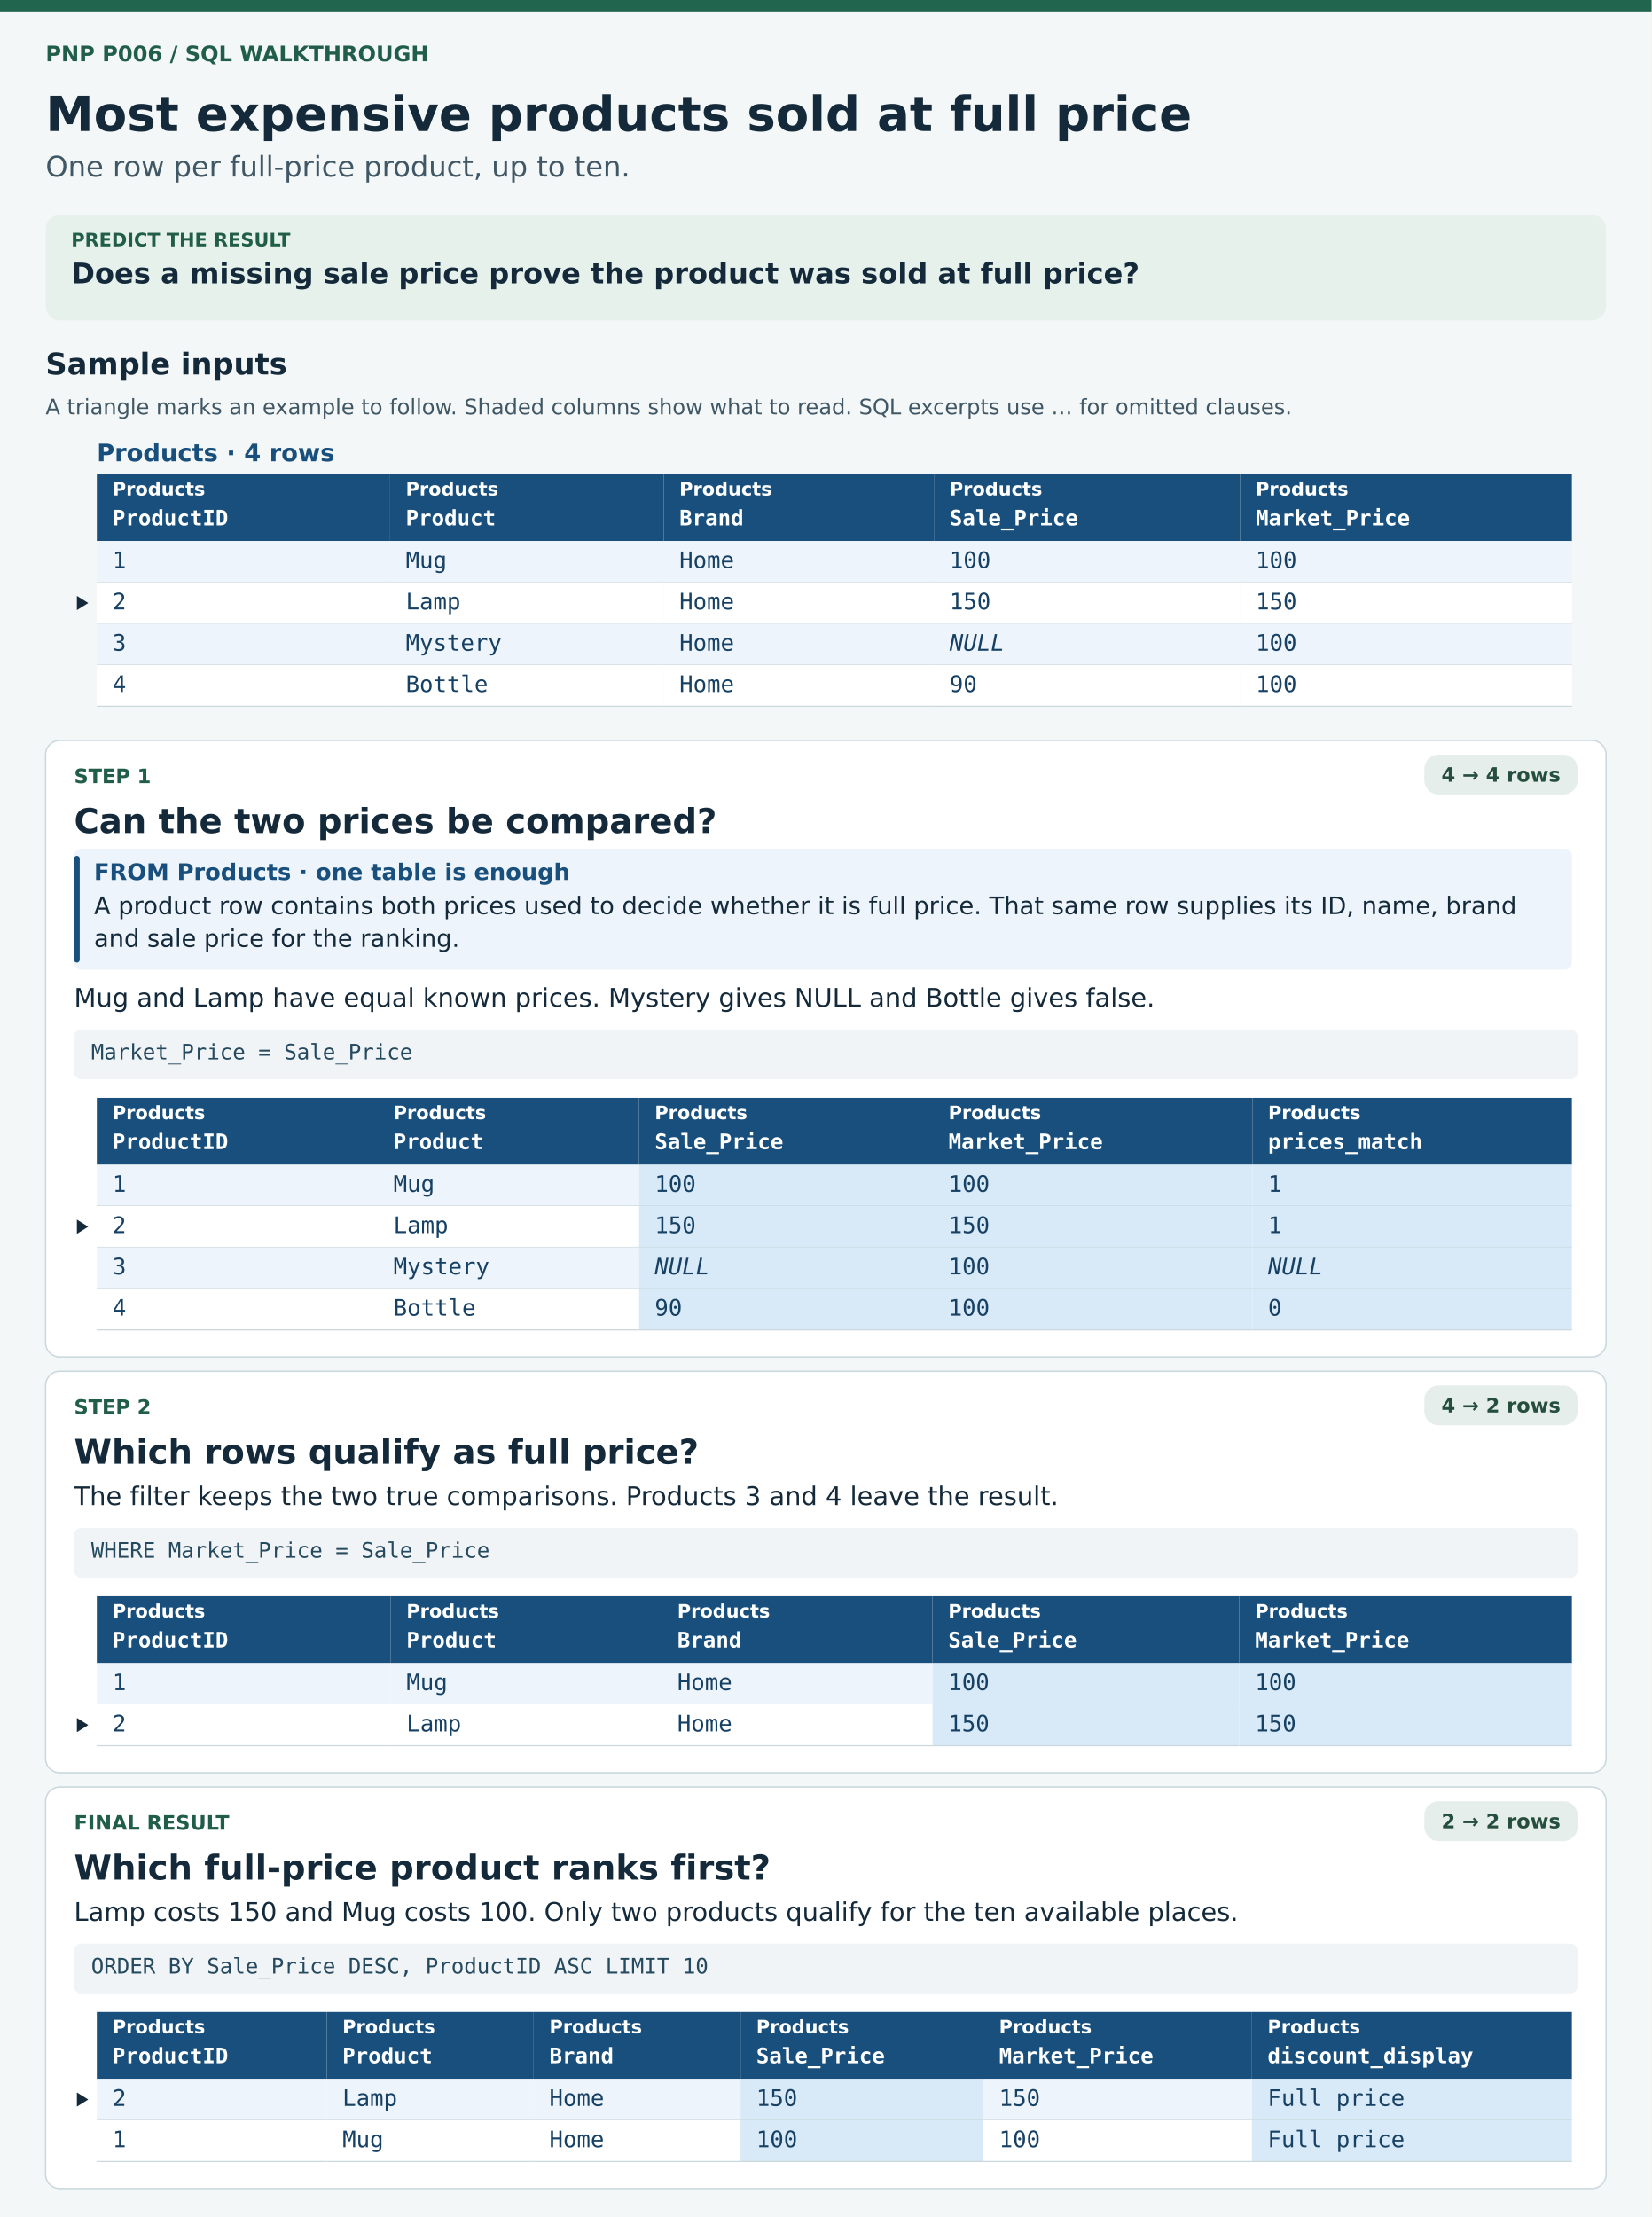
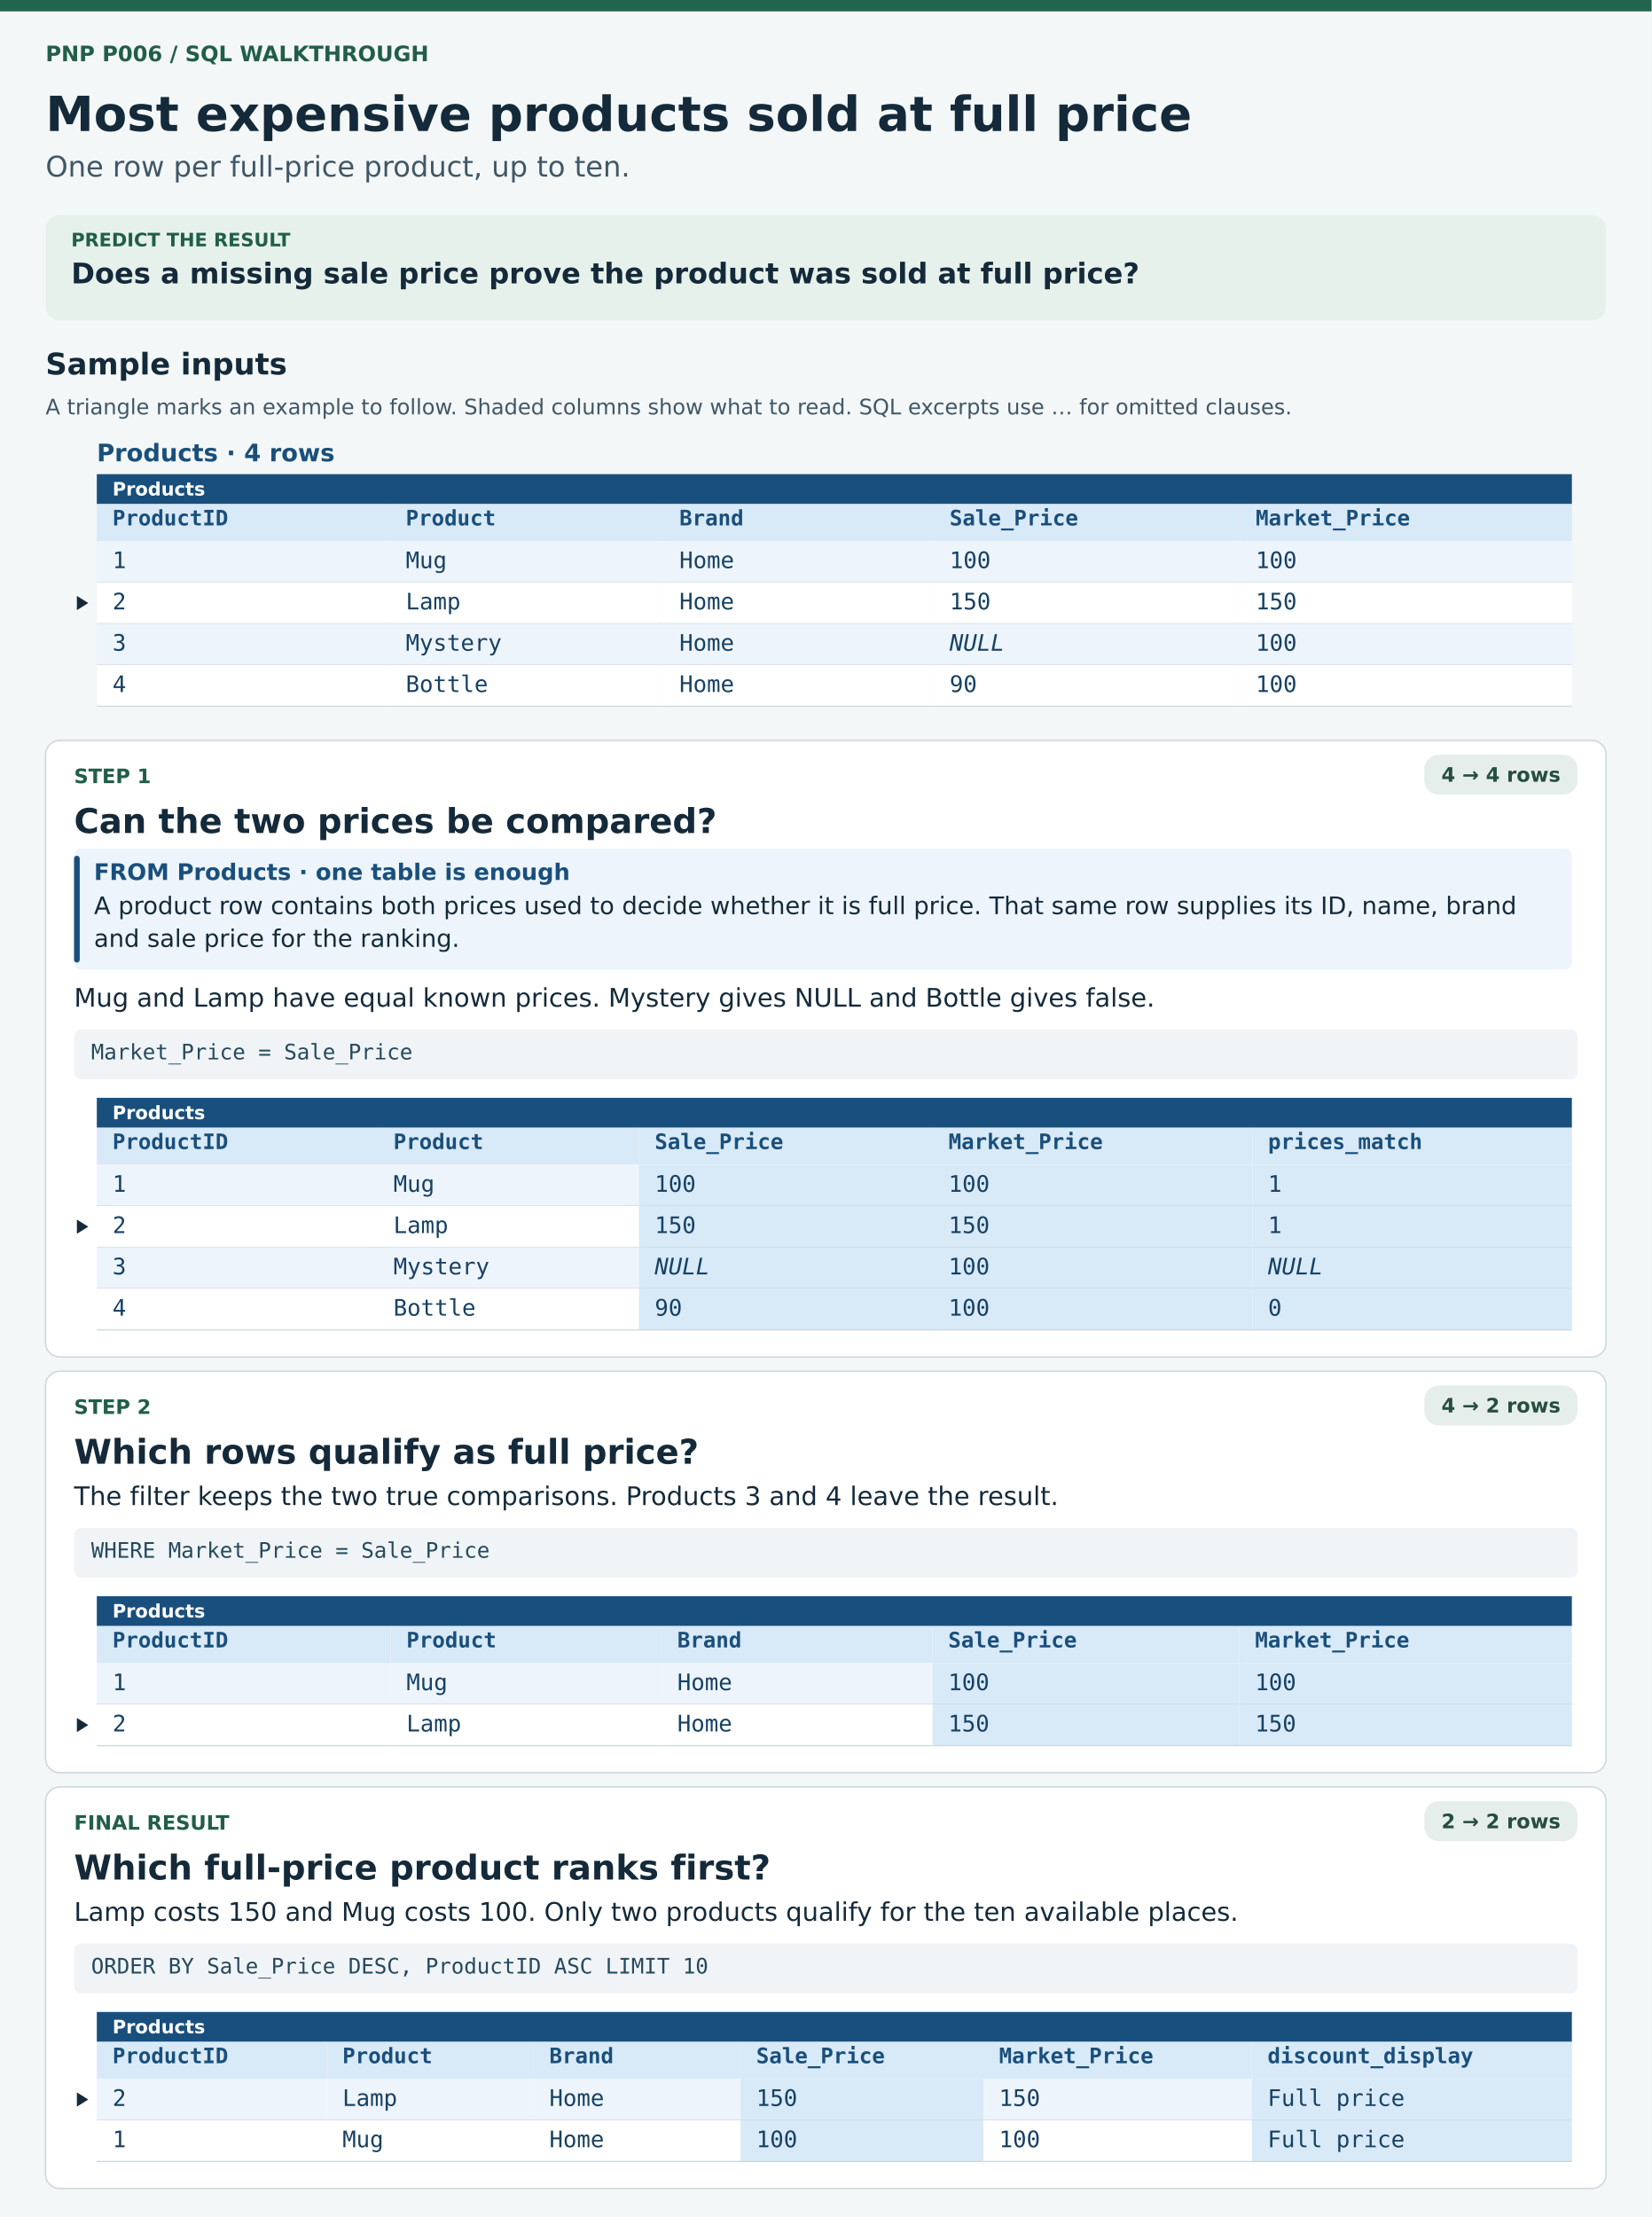
<svg xmlns="http://www.w3.org/2000/svg" width="1160" height="1557" viewBox="0 0 1160 1557" role="img" aria-labelledby="title desc">
  <rect width="1160" height="1557" fill="#f4f7f7" />
  <rect x="0" y="0" width="1160" height="8" rx="0" fill="#22654f" />
  <text x="32" y="43" font-family="DejaVu Sans, sans-serif" font-size="15" fill="#215e49" font-weight="700">PNP  P006    /    SQL WALKTHROUGH</text>
  <text x="32" y="92" font-family="DejaVu Sans, sans-serif" font-size="34" fill="#142a3a" font-weight="700">Most expensive products sold at full price</text>
  <text x="32" y="124" font-family="DejaVu Sans, sans-serif" font-size="20" fill="#405766">One row per full-price product, up to ten.</text>
  <rect x="32" y="151" width="1096" height="74" rx="10" fill="#e6f1ec" />
  <text x="50" y="173" font-family="DejaVu Sans, sans-serif" font-size="13" fill="#215e49" font-weight="700">PREDICT THE RESULT</text>
  <text x="50" y="199" font-family="DejaVu Sans, sans-serif" font-size="20" fill="#142a3a" font-weight="700">Does a missing sale price prove the product was sold at full price?</text>
  <text x="32" y="263" font-family="DejaVu Sans, sans-serif" font-size="21" fill="#142a3a" font-weight="700">Sample inputs</text>
  <text x="32" y="291" font-family="DejaVu Sans, sans-serif" font-size="15" fill="#405766">A triangle marks an example to follow. Shaded columns show what to read. SQL excerpts use … for omitted clauses.</text>
  <text x="68" y="324" font-family="DejaVu Sans, sans-serif" font-size="17" fill="#194f7c" font-weight="700">Products  ·  4 rows</text>
-   <rect x="68" y="333" width="205.972" height="47" rx="0" fill="#194f7c" />
+   <rect x="68" y="333" width="1036" height="21" rx="0" fill="#194f7c" />
  <text x="79" y="348" font-family="DejaVu Sans, sans-serif" font-size="13" fill="#ffffff" font-weight="700">Products</text>
-   <text x="79" y="369" font-family="DejaVu Sans Mono, monospace" font-size="15" fill="#ffffff" font-weight="700">ProductID</text>
-   <rect x="273.972" y="333" width="192.175" height="47" rx="0" fill="#194f7c" />
-   <text x="284.972" y="348" font-family="DejaVu Sans, sans-serif" font-size="13" fill="#ffffff" font-weight="700">Products</text>
-   <text x="284.972" y="369" font-family="DejaVu Sans Mono, monospace" font-size="15" fill="#ffffff" font-weight="700">Product</text>
-   <rect x="466.147" y="333" width="189.784" height="47" rx="0" fill="#194f7c" />
-   <text x="477.147" y="348" font-family="DejaVu Sans, sans-serif" font-size="13" fill="#ffffff" font-weight="700">Products</text>
-   <text x="477.147" y="369" font-family="DejaVu Sans Mono, monospace" font-size="15" fill="#ffffff" font-weight="700">Brand</text>
-   <rect x="655.931" y="333" width="215.003" height="47" rx="0" fill="#194f7c" />
-   <text x="666.931" y="348" font-family="DejaVu Sans, sans-serif" font-size="13" fill="#ffffff" font-weight="700">Products</text>
-   <text x="666.931" y="369" font-family="DejaVu Sans Mono, monospace" font-size="15" fill="#ffffff" font-weight="700">Sale_Price</text>
-   <rect x="870.934" y="333" width="233.066" height="47" rx="0" fill="#194f7c" />
-   <text x="881.934" y="348" font-family="DejaVu Sans, sans-serif" font-size="13" fill="#ffffff" font-weight="700">Products</text>
-   <text x="881.934" y="369" font-family="DejaVu Sans Mono, monospace" font-size="15" fill="#ffffff" font-weight="700">Market_Price</text>
+   <rect x="68" y="354" width="205.972" height="26" rx="0" fill="#d8e9f7" />
+   <text x="79" y="369" font-family="DejaVu Sans Mono, monospace" font-size="15" fill="#194f7c" font-weight="700">ProductID</text>
+   <rect x="273.972" y="354" width="192.175" height="26" rx="0" fill="#d8e9f7" />
+   <text x="284.972" y="369" font-family="DejaVu Sans Mono, monospace" font-size="15" fill="#194f7c" font-weight="700">Product</text>
+   <rect x="466.147" y="354" width="189.784" height="26" rx="0" fill="#d8e9f7" />
+   <text x="477.147" y="369" font-family="DejaVu Sans Mono, monospace" font-size="15" fill="#194f7c" font-weight="700">Brand</text>
+   <rect x="655.931" y="354" width="215.003" height="26" rx="0" fill="#d8e9f7" />
+   <text x="666.931" y="369" font-family="DejaVu Sans Mono, monospace" font-size="15" fill="#194f7c" font-weight="700">Sale_Price</text>
+   <rect x="870.934" y="354" width="233.066" height="26" rx="0" fill="#d8e9f7" />
+   <text x="881.934" y="369" font-family="DejaVu Sans Mono, monospace" font-size="15" fill="#194f7c" font-weight="700">Market_Price</text>
  <rect x="68" y="380" width="205.972" height="29" rx="0" fill="#edf4fb" />
  <text x="79" y="399" font-family="DejaVu Sans Mono, monospace" font-size="16" fill="#174164">1</text>
  <path d="M68 409L273.972 409" fill="none" stroke="#cbd8dd" stroke-width="0.8" />
  <rect x="273.972" y="380" width="192.175" height="29" rx="0" fill="#edf4fb" />
  <text x="284.972" y="399" font-family="DejaVu Sans Mono, monospace" font-size="16" fill="#174164">Mug</text>
  <path d="M273.972 409L466.147 409" fill="none" stroke="#cbd8dd" stroke-width="0.8" />
  <rect x="466.147" y="380" width="189.784" height="29" rx="0" fill="#edf4fb" />
  <text x="477.147" y="399" font-family="DejaVu Sans Mono, monospace" font-size="16" fill="#174164">Home</text>
  <path d="M466.147 409L655.931 409" fill="none" stroke="#cbd8dd" stroke-width="0.8" />
  <rect x="655.931" y="380" width="215.003" height="29" rx="0" fill="#edf4fb" />
  <text x="666.931" y="399" font-family="DejaVu Sans Mono, monospace" font-size="16" fill="#174164">100</text>
  <path d="M655.931 409L870.934 409" fill="none" stroke="#cbd8dd" stroke-width="0.8" />
  <rect x="870.934" y="380" width="233.066" height="29" rx="0" fill="#edf4fb" />
  <text x="881.934" y="399" font-family="DejaVu Sans Mono, monospace" font-size="16" fill="#174164">100</text>
  <path d="M870.934 409L1104 409" fill="none" stroke="#cbd8dd" stroke-width="0.8" />
  <path d="M54 418.5l8 5-8 5z" fill="#142a3a" />
  <rect x="68" y="409" width="205.972" height="29" rx="0" fill="#ffffff" />
  <text x="79" y="428" font-family="DejaVu Sans Mono, monospace" font-size="16" fill="#174164">2</text>
  <path d="M68 438L273.972 438" fill="none" stroke="#cbd8dd" stroke-width="0.8" />
  <rect x="273.972" y="409" width="192.175" height="29" rx="0" fill="#ffffff" />
  <text x="284.972" y="428" font-family="DejaVu Sans Mono, monospace" font-size="16" fill="#174164">Lamp</text>
  <path d="M273.972 438L466.147 438" fill="none" stroke="#cbd8dd" stroke-width="0.8" />
  <rect x="466.147" y="409" width="189.784" height="29" rx="0" fill="#ffffff" />
  <text x="477.147" y="428" font-family="DejaVu Sans Mono, monospace" font-size="16" fill="#174164">Home</text>
  <path d="M466.147 438L655.931 438" fill="none" stroke="#cbd8dd" stroke-width="0.8" />
  <rect x="655.931" y="409" width="215.003" height="29" rx="0" fill="#ffffff" />
  <text x="666.931" y="428" font-family="DejaVu Sans Mono, monospace" font-size="16" fill="#174164">150</text>
  <path d="M655.931 438L870.934 438" fill="none" stroke="#cbd8dd" stroke-width="0.8" />
  <rect x="870.934" y="409" width="233.066" height="29" rx="0" fill="#ffffff" />
  <text x="881.934" y="428" font-family="DejaVu Sans Mono, monospace" font-size="16" fill="#174164">150</text>
  <path d="M870.934 438L1104 438" fill="none" stroke="#cbd8dd" stroke-width="0.8" />
  <rect x="68" y="438" width="205.972" height="29" rx="0" fill="#edf4fb" />
  <text x="79" y="457" font-family="DejaVu Sans Mono, monospace" font-size="16" fill="#174164">3</text>
  <path d="M68 467L273.972 467" fill="none" stroke="#cbd8dd" stroke-width="0.8" />
  <rect x="273.972" y="438" width="192.175" height="29" rx="0" fill="#edf4fb" />
  <text x="284.972" y="457" font-family="DejaVu Sans Mono, monospace" font-size="16" fill="#174164">Mystery</text>
  <path d="M273.972 467L466.147 467" fill="none" stroke="#cbd8dd" stroke-width="0.8" />
  <rect x="466.147" y="438" width="189.784" height="29" rx="0" fill="#edf4fb" />
  <text x="477.147" y="457" font-family="DejaVu Sans Mono, monospace" font-size="16" fill="#174164">Home</text>
  <path d="M466.147 467L655.931 467" fill="none" stroke="#cbd8dd" stroke-width="0.8" />
  <rect x="655.931" y="438" width="215.003" height="29" rx="0" fill="#edf4fb" />
  <text x="666.931" y="457" font-family="DejaVu Sans Mono, monospace" font-size="16" fill="#174164" font-style="italic">NULL</text>
  <path d="M655.931 467L870.934 467" fill="none" stroke="#cbd8dd" stroke-width="0.8" />
  <rect x="870.934" y="438" width="233.066" height="29" rx="0" fill="#edf4fb" />
  <text x="881.934" y="457" font-family="DejaVu Sans Mono, monospace" font-size="16" fill="#174164">100</text>
  <path d="M870.934 467L1104 467" fill="none" stroke="#cbd8dd" stroke-width="0.8" />
  <rect x="68" y="467" width="205.972" height="29" rx="0" fill="#ffffff" />
  <text x="79" y="486" font-family="DejaVu Sans Mono, monospace" font-size="16" fill="#174164">4</text>
  <path d="M68 496L273.972 496" fill="none" stroke="#cbd8dd" stroke-width="0.8" />
  <rect x="273.972" y="467" width="192.175" height="29" rx="0" fill="#ffffff" />
  <text x="284.972" y="486" font-family="DejaVu Sans Mono, monospace" font-size="16" fill="#174164">Bottle</text>
  <path d="M273.972 496L466.147 496" fill="none" stroke="#cbd8dd" stroke-width="0.8" />
  <rect x="466.147" y="467" width="189.784" height="29" rx="0" fill="#ffffff" />
  <text x="477.147" y="486" font-family="DejaVu Sans Mono, monospace" font-size="16" fill="#174164">Home</text>
  <path d="M466.147 496L655.931 496" fill="none" stroke="#cbd8dd" stroke-width="0.8" />
  <rect x="655.931" y="467" width="215.003" height="29" rx="0" fill="#ffffff" />
  <text x="666.931" y="486" font-family="DejaVu Sans Mono, monospace" font-size="16" fill="#174164">90</text>
  <path d="M655.931 496L870.934 496" fill="none" stroke="#cbd8dd" stroke-width="0.8" />
  <rect x="870.934" y="467" width="233.066" height="29" rx="0" fill="#ffffff" />
  <text x="881.934" y="486" font-family="DejaVu Sans Mono, monospace" font-size="16" fill="#174164">100</text>
  <path d="M870.934 496L1104 496" fill="none" stroke="#cbd8dd" stroke-width="0.8" />
  <rect x="32" y="520" width="1096" height="433" rx="10" fill="white" stroke="#cbd8dd" />
  <text x="52" y="550" font-family="DejaVu Sans, sans-serif" font-size="14" fill="#215e49" font-weight="700">STEP 1</text>
  <rect x="1000.38" y="530" width="107.625" height="28" rx="10" fill="#e6eeeb" />
  <text x="1012.38" y="549" font-family="DejaVu Sans, sans-serif" font-size="14" fill="#254e3e" font-weight="700">4 → 4 rows</text>
  <text x="52" y="585" font-family="DejaVu Sans, sans-serif" font-size="24" fill="#142a3a" font-weight="700">Can the two prices be compared?</text>
  <g role="group" aria-label="FROM Products · one table is enough" data-decision="1">
    <rect x="52" y="596" width="1052" height="85" rx="5" fill="#edf4fb" />
    <rect x="52" y="601" width="4" height="75" rx="2" fill="#194f7c" />
    <text x="66" y="618" font-family="DejaVu Sans, sans-serif" font-size="16" fill="#194f7c" font-weight="700">FROM Products · one table is enough</text>
    <text x="66" y="642" font-family="DejaVu Sans, sans-serif" font-size="17" fill="#142a3a">A product row contains both prices used to decide whether it is full price. That same row supplies its ID, name, brand</text>
    <text x="66" y="665" font-family="DejaVu Sans, sans-serif" font-size="17" fill="#142a3a">and sale price for the ranking.</text>
  </g>
  <text x="52" y="707" font-family="DejaVu Sans, sans-serif" font-size="18" fill="#142a3a">Mug and Lamp have equal known prices. Mystery gives NULL and Bottle gives false.</text>
  <rect x="52" y="723" width="1056" height="35" rx="5" fill="#f0f4f6" />
  <text x="64" y="744" font-family="DejaVu Sans Mono, monospace" font-size="15" fill="#25495e">Market_Price = Sale_Price</text>
-   <rect x="68" y="771" width="197.316" height="47" rx="0" fill="#194f7c" />
+   <rect x="68" y="771" width="1036" height="21" rx="0" fill="#194f7c" />
  <text x="79" y="786" font-family="DejaVu Sans, sans-serif" font-size="13" fill="#ffffff" font-weight="700">Products</text>
-   <text x="79" y="807" font-family="DejaVu Sans Mono, monospace" font-size="15" fill="#ffffff" font-weight="700">ProductID</text>
-   <rect x="265.316" y="771" width="183.519" height="47" rx="0" fill="#194f7c" />
-   <text x="276.316" y="786" font-family="DejaVu Sans, sans-serif" font-size="13" fill="#ffffff" font-weight="700">Products</text>
-   <text x="276.316" y="807" font-family="DejaVu Sans Mono, monospace" font-size="15" fill="#ffffff" font-weight="700">Product</text>
-   <rect x="448.834" y="771" width="206.347" height="47" rx="0" fill="#194f7c" />
-   <text x="459.834" y="786" font-family="DejaVu Sans, sans-serif" font-size="13" fill="#ffffff" font-weight="700">Products</text>
-   <text x="459.834" y="807" font-family="DejaVu Sans Mono, monospace" font-size="15" fill="#ffffff" font-weight="700">Sale_Price</text>
-   <rect x="655.181" y="771" width="224.409" height="47" rx="0" fill="#194f7c" />
-   <text x="666.181" y="786" font-family="DejaVu Sans, sans-serif" font-size="13" fill="#ffffff" font-weight="700">Products</text>
-   <text x="666.181" y="807" font-family="DejaVu Sans Mono, monospace" font-size="15" fill="#ffffff" font-weight="700">Market_Price</text>
-   <rect x="879.591" y="771" width="224.409" height="47" rx="0" fill="#194f7c" />
-   <text x="890.591" y="786" font-family="DejaVu Sans, sans-serif" font-size="13" fill="#ffffff" font-weight="700">Products</text>
-   <text x="890.591" y="807" font-family="DejaVu Sans Mono, monospace" font-size="15" fill="#ffffff" font-weight="700">prices_match</text>
+   <rect x="68" y="792" width="197.316" height="26" rx="0" fill="#d8e9f7" />
+   <text x="79" y="807" font-family="DejaVu Sans Mono, monospace" font-size="15" fill="#194f7c" font-weight="700">ProductID</text>
+   <rect x="265.316" y="792" width="183.519" height="26" rx="0" fill="#d8e9f7" />
+   <text x="276.316" y="807" font-family="DejaVu Sans Mono, monospace" font-size="15" fill="#194f7c" font-weight="700">Product</text>
+   <rect x="448.834" y="792" width="206.347" height="26" rx="0" fill="#d8e9f7" />
+   <text x="459.834" y="807" font-family="DejaVu Sans Mono, monospace" font-size="15" fill="#194f7c" font-weight="700">Sale_Price</text>
+   <rect x="655.181" y="792" width="224.409" height="26" rx="0" fill="#d8e9f7" />
+   <text x="666.181" y="807" font-family="DejaVu Sans Mono, monospace" font-size="15" fill="#194f7c" font-weight="700">Market_Price</text>
+   <rect x="879.591" y="792" width="224.409" height="26" rx="0" fill="#d8e9f7" />
+   <text x="890.591" y="807" font-family="DejaVu Sans Mono, monospace" font-size="15" fill="#194f7c" font-weight="700">prices_match</text>
  <rect x="68" y="818" width="197.316" height="29" rx="0" fill="#edf4fb" />
  <text x="79" y="837" font-family="DejaVu Sans Mono, monospace" font-size="16" fill="#174164">1</text>
  <path d="M68 847L265.316 847" fill="none" stroke="#cbd8dd" stroke-width="0.8" />
  <rect x="265.316" y="818" width="183.519" height="29" rx="0" fill="#edf4fb" />
  <text x="276.316" y="837" font-family="DejaVu Sans Mono, monospace" font-size="16" fill="#174164">Mug</text>
  <path d="M265.316 847L448.834 847" fill="none" stroke="#cbd8dd" stroke-width="0.8" />
  <rect x="448.834" y="818" width="206.347" height="29" rx="0" fill="#d8e9f7" />
  <text x="459.834" y="837" font-family="DejaVu Sans Mono, monospace" font-size="16" fill="#174164">100</text>
  <path d="M448.834 847L655.181 847" fill="none" stroke="#cbd8dd" stroke-width="0.8" />
  <rect x="655.181" y="818" width="224.409" height="29" rx="0" fill="#d8e9f7" />
  <text x="666.181" y="837" font-family="DejaVu Sans Mono, monospace" font-size="16" fill="#174164">100</text>
  <path d="M655.181 847L879.591 847" fill="none" stroke="#cbd8dd" stroke-width="0.8" />
  <rect x="879.591" y="818" width="224.409" height="29" rx="0" fill="#d8e9f7" />
  <text x="890.591" y="837" font-family="DejaVu Sans Mono, monospace" font-size="16" fill="#174164">1</text>
  <path d="M879.591 847L1104 847" fill="none" stroke="#cbd8dd" stroke-width="0.8" />
  <path d="M54 856.5l8 5-8 5z" fill="#142a3a" />
  <rect x="68" y="847" width="197.316" height="29" rx="0" fill="#ffffff" />
  <text x="79" y="866" font-family="DejaVu Sans Mono, monospace" font-size="16" fill="#174164">2</text>
  <path d="M68 876L265.316 876" fill="none" stroke="#cbd8dd" stroke-width="0.8" />
  <rect x="265.316" y="847" width="183.519" height="29" rx="0" fill="#ffffff" />
  <text x="276.316" y="866" font-family="DejaVu Sans Mono, monospace" font-size="16" fill="#174164">Lamp</text>
  <path d="M265.316 876L448.834 876" fill="none" stroke="#cbd8dd" stroke-width="0.8" />
  <rect x="448.834" y="847" width="206.347" height="29" rx="0" fill="#d8e9f7" />
  <text x="459.834" y="866" font-family="DejaVu Sans Mono, monospace" font-size="16" fill="#174164">150</text>
  <path d="M448.834 876L655.181 876" fill="none" stroke="#cbd8dd" stroke-width="0.8" />
  <rect x="655.181" y="847" width="224.409" height="29" rx="0" fill="#d8e9f7" />
  <text x="666.181" y="866" font-family="DejaVu Sans Mono, monospace" font-size="16" fill="#174164">150</text>
  <path d="M655.181 876L879.591 876" fill="none" stroke="#cbd8dd" stroke-width="0.8" />
  <rect x="879.591" y="847" width="224.409" height="29" rx="0" fill="#d8e9f7" />
  <text x="890.591" y="866" font-family="DejaVu Sans Mono, monospace" font-size="16" fill="#174164">1</text>
  <path d="M879.591 876L1104 876" fill="none" stroke="#cbd8dd" stroke-width="0.8" />
  <rect x="68" y="876" width="197.316" height="29" rx="0" fill="#edf4fb" />
  <text x="79" y="895" font-family="DejaVu Sans Mono, monospace" font-size="16" fill="#174164">3</text>
  <path d="M68 905L265.316 905" fill="none" stroke="#cbd8dd" stroke-width="0.8" />
  <rect x="265.316" y="876" width="183.519" height="29" rx="0" fill="#edf4fb" />
  <text x="276.316" y="895" font-family="DejaVu Sans Mono, monospace" font-size="16" fill="#174164">Mystery</text>
  <path d="M265.316 905L448.834 905" fill="none" stroke="#cbd8dd" stroke-width="0.8" />
  <rect x="448.834" y="876" width="206.347" height="29" rx="0" fill="#d8e9f7" />
  <text x="459.834" y="895" font-family="DejaVu Sans Mono, monospace" font-size="16" fill="#174164" font-style="italic">NULL</text>
  <path d="M448.834 905L655.181 905" fill="none" stroke="#cbd8dd" stroke-width="0.8" />
  <rect x="655.181" y="876" width="224.409" height="29" rx="0" fill="#d8e9f7" />
  <text x="666.181" y="895" font-family="DejaVu Sans Mono, monospace" font-size="16" fill="#174164">100</text>
  <path d="M655.181 905L879.591 905" fill="none" stroke="#cbd8dd" stroke-width="0.8" />
  <rect x="879.591" y="876" width="224.409" height="29" rx="0" fill="#d8e9f7" />
  <text x="890.591" y="895" font-family="DejaVu Sans Mono, monospace" font-size="16" fill="#174164" font-style="italic">NULL</text>
  <path d="M879.591 905L1104 905" fill="none" stroke="#cbd8dd" stroke-width="0.8" />
  <rect x="68" y="905" width="197.316" height="29" rx="0" fill="#ffffff" />
  <text x="79" y="924" font-family="DejaVu Sans Mono, monospace" font-size="16" fill="#174164">4</text>
  <path d="M68 934L265.316 934" fill="none" stroke="#cbd8dd" stroke-width="0.8" />
  <rect x="265.316" y="905" width="183.519" height="29" rx="0" fill="#ffffff" />
  <text x="276.316" y="924" font-family="DejaVu Sans Mono, monospace" font-size="16" fill="#174164">Bottle</text>
  <path d="M265.316 934L448.834 934" fill="none" stroke="#cbd8dd" stroke-width="0.8" />
  <rect x="448.834" y="905" width="206.347" height="29" rx="0" fill="#d8e9f7" />
  <text x="459.834" y="924" font-family="DejaVu Sans Mono, monospace" font-size="16" fill="#174164">90</text>
  <path d="M448.834 934L655.181 934" fill="none" stroke="#cbd8dd" stroke-width="0.8" />
  <rect x="655.181" y="905" width="224.409" height="29" rx="0" fill="#d8e9f7" />
  <text x="666.181" y="924" font-family="DejaVu Sans Mono, monospace" font-size="16" fill="#174164">100</text>
  <path d="M655.181 934L879.591 934" fill="none" stroke="#cbd8dd" stroke-width="0.8" />
  <rect x="879.591" y="905" width="224.409" height="29" rx="0" fill="#d8e9f7" />
  <text x="890.591" y="924" font-family="DejaVu Sans Mono, monospace" font-size="16" fill="#174164">0</text>
  <path d="M879.591 934L1104 934" fill="none" stroke="#cbd8dd" stroke-width="0.8" />
  <rect x="32" y="963" width="1096" height="282" rx="10" fill="white" stroke="#cbd8dd" />
  <text x="52" y="993" font-family="DejaVu Sans, sans-serif" font-size="14" fill="#215e49" font-weight="700">STEP 2</text>
  <rect x="1000.38" y="973" width="107.625" height="28" rx="10" fill="#e6eeeb" />
  <text x="1012.38" y="992" font-family="DejaVu Sans, sans-serif" font-size="14" fill="#254e3e" font-weight="700">4 → 2 rows</text>
  <text x="52" y="1028" font-family="DejaVu Sans, sans-serif" font-size="24" fill="#142a3a" font-weight="700">Which rows qualify as full price?</text>
  <text x="52" y="1057" font-family="DejaVu Sans, sans-serif" font-size="18" fill="#142a3a">The filter keeps the two true comparisons. Products 3 and 4 leave the result.</text>
  <rect x="52" y="1073" width="1056" height="35" rx="5" fill="#f0f4f6" />
  <text x="64" y="1094" font-family="DejaVu Sans Mono, monospace" font-size="15" fill="#25495e">WHERE Market_Price = Sale_Price</text>
-   <rect x="68" y="1121" width="206.45" height="47" rx="0" fill="#194f7c" />
+   <rect x="68" y="1121" width="1036" height="21" rx="0" fill="#194f7c" />
  <text x="79" y="1136" font-family="DejaVu Sans, sans-serif" font-size="13" fill="#ffffff" font-weight="700">Products</text>
-   <text x="79" y="1157" font-family="DejaVu Sans Mono, monospace" font-size="15" fill="#ffffff" font-weight="700">ProductID</text>
-   <rect x="274.45" y="1121" width="190.262" height="47" rx="0" fill="#194f7c" />
-   <text x="285.45" y="1136" font-family="DejaVu Sans, sans-serif" font-size="13" fill="#ffffff" font-weight="700">Products</text>
-   <text x="285.45" y="1157" font-family="DejaVu Sans Mono, monospace" font-size="15" fill="#ffffff" font-weight="700">Product</text>
-   <rect x="464.712" y="1121" width="190.262" height="47" rx="0" fill="#194f7c" />
-   <text x="475.712" y="1136" font-family="DejaVu Sans, sans-serif" font-size="13" fill="#ffffff" font-weight="700">Products</text>
-   <text x="475.712" y="1157" font-family="DejaVu Sans Mono, monospace" font-size="15" fill="#ffffff" font-weight="700">Brand</text>
-   <rect x="654.975" y="1121" width="215.481" height="47" rx="0" fill="#194f7c" />
-   <text x="665.975" y="1136" font-family="DejaVu Sans, sans-serif" font-size="13" fill="#ffffff" font-weight="700">Products</text>
-   <text x="665.975" y="1157" font-family="DejaVu Sans Mono, monospace" font-size="15" fill="#ffffff" font-weight="700">Sale_Price</text>
-   <rect x="870.456" y="1121" width="233.544" height="47" rx="0" fill="#194f7c" />
-   <text x="881.456" y="1136" font-family="DejaVu Sans, sans-serif" font-size="13" fill="#ffffff" font-weight="700">Products</text>
-   <text x="881.456" y="1157" font-family="DejaVu Sans Mono, monospace" font-size="15" fill="#ffffff" font-weight="700">Market_Price</text>
+   <rect x="68" y="1142" width="206.45" height="26" rx="0" fill="#d8e9f7" />
+   <text x="79" y="1157" font-family="DejaVu Sans Mono, monospace" font-size="15" fill="#194f7c" font-weight="700">ProductID</text>
+   <rect x="274.45" y="1142" width="190.262" height="26" rx="0" fill="#d8e9f7" />
+   <text x="285.45" y="1157" font-family="DejaVu Sans Mono, monospace" font-size="15" fill="#194f7c" font-weight="700">Product</text>
+   <rect x="464.712" y="1142" width="190.262" height="26" rx="0" fill="#d8e9f7" />
+   <text x="475.712" y="1157" font-family="DejaVu Sans Mono, monospace" font-size="15" fill="#194f7c" font-weight="700">Brand</text>
+   <rect x="654.975" y="1142" width="215.481" height="26" rx="0" fill="#d8e9f7" />
+   <text x="665.975" y="1157" font-family="DejaVu Sans Mono, monospace" font-size="15" fill="#194f7c" font-weight="700">Sale_Price</text>
+   <rect x="870.456" y="1142" width="233.544" height="26" rx="0" fill="#d8e9f7" />
+   <text x="881.456" y="1157" font-family="DejaVu Sans Mono, monospace" font-size="15" fill="#194f7c" font-weight="700">Market_Price</text>
  <rect x="68" y="1168" width="206.45" height="29" rx="0" fill="#edf4fb" />
  <text x="79" y="1187" font-family="DejaVu Sans Mono, monospace" font-size="16" fill="#174164">1</text>
  <path d="M68 1197L274.45 1197" fill="none" stroke="#cbd8dd" stroke-width="0.8" />
  <rect x="274.45" y="1168" width="190.262" height="29" rx="0" fill="#edf4fb" />
  <text x="285.45" y="1187" font-family="DejaVu Sans Mono, monospace" font-size="16" fill="#174164">Mug</text>
  <path d="M274.45 1197L464.712 1197" fill="none" stroke="#cbd8dd" stroke-width="0.8" />
  <rect x="464.712" y="1168" width="190.262" height="29" rx="0" fill="#edf4fb" />
  <text x="475.712" y="1187" font-family="DejaVu Sans Mono, monospace" font-size="16" fill="#174164">Home</text>
  <path d="M464.712 1197L654.975 1197" fill="none" stroke="#cbd8dd" stroke-width="0.8" />
  <rect x="654.975" y="1168" width="215.481" height="29" rx="0" fill="#d8e9f7" />
  <text x="665.975" y="1187" font-family="DejaVu Sans Mono, monospace" font-size="16" fill="#174164">100</text>
  <path d="M654.975 1197L870.456 1197" fill="none" stroke="#cbd8dd" stroke-width="0.8" />
  <rect x="870.456" y="1168" width="233.544" height="29" rx="0" fill="#d8e9f7" />
  <text x="881.456" y="1187" font-family="DejaVu Sans Mono, monospace" font-size="16" fill="#174164">100</text>
  <path d="M870.456 1197L1104 1197" fill="none" stroke="#cbd8dd" stroke-width="0.8" />
  <path d="M54 1206.5l8 5-8 5z" fill="#142a3a" />
  <rect x="68" y="1197" width="206.45" height="29" rx="0" fill="#ffffff" />
  <text x="79" y="1216" font-family="DejaVu Sans Mono, monospace" font-size="16" fill="#174164">2</text>
  <path d="M68 1226L274.45 1226" fill="none" stroke="#cbd8dd" stroke-width="0.8" />
  <rect x="274.45" y="1197" width="190.262" height="29" rx="0" fill="#ffffff" />
  <text x="285.45" y="1216" font-family="DejaVu Sans Mono, monospace" font-size="16" fill="#174164">Lamp</text>
  <path d="M274.45 1226L464.712 1226" fill="none" stroke="#cbd8dd" stroke-width="0.8" />
  <rect x="464.712" y="1197" width="190.262" height="29" rx="0" fill="#ffffff" />
  <text x="475.712" y="1216" font-family="DejaVu Sans Mono, monospace" font-size="16" fill="#174164">Home</text>
  <path d="M464.712 1226L654.975 1226" fill="none" stroke="#cbd8dd" stroke-width="0.8" />
  <rect x="654.975" y="1197" width="215.481" height="29" rx="0" fill="#d8e9f7" />
  <text x="665.975" y="1216" font-family="DejaVu Sans Mono, monospace" font-size="16" fill="#174164">150</text>
  <path d="M654.975 1226L870.456 1226" fill="none" stroke="#cbd8dd" stroke-width="0.8" />
  <rect x="870.456" y="1197" width="233.544" height="29" rx="0" fill="#d8e9f7" />
  <text x="881.456" y="1216" font-family="DejaVu Sans Mono, monospace" font-size="16" fill="#174164">150</text>
  <path d="M870.456 1226L1104 1226" fill="none" stroke="#cbd8dd" stroke-width="0.8" />
  <rect x="32" y="1255" width="1096" height="282" rx="10" fill="white" stroke="#cbd8dd" />
  <text x="52" y="1285" font-family="DejaVu Sans, sans-serif" font-size="14" fill="#215e49" font-weight="700">FINAL RESULT</text>
  <rect x="1000.38" y="1265" width="107.625" height="28" rx="10" fill="#e6eeeb" />
  <text x="1012.38" y="1284" font-family="DejaVu Sans, sans-serif" font-size="14" fill="#254e3e" font-weight="700">2 → 2 rows</text>
  <text x="52" y="1320" font-family="DejaVu Sans, sans-serif" font-size="24" fill="#142a3a" font-weight="700">Which full-price product ranks first?</text>
  <text x="52" y="1349" font-family="DejaVu Sans, sans-serif" font-size="18" fill="#142a3a">Lamp costs 150 and Mug costs 100. Only two products qualify for the ten available places.</text>
  <rect x="52" y="1365" width="1056" height="35" rx="5" fill="#f0f4f6" />
  <text x="64" y="1386" font-family="DejaVu Sans Mono, monospace" font-size="15" fill="#25495e">ORDER BY Sale_Price DESC, ProductID ASC LIMIT 10</text>
-   <rect x="68" y="1413" width="161.505" height="47" rx="0" fill="#194f7c" />
+   <rect x="68" y="1413" width="1036" height="21" rx="0" fill="#194f7c" />
  <text x="79" y="1428" font-family="DejaVu Sans, sans-serif" font-size="13" fill="#ffffff" font-weight="700">Products</text>
-   <text x="79" y="1449" font-family="DejaVu Sans Mono, monospace" font-size="15" fill="#ffffff" font-weight="700">ProductID</text>
-   <rect x="229.505" y="1413" width="145.318" height="47" rx="0" fill="#194f7c" />
-   <text x="240.505" y="1428" font-family="DejaVu Sans, sans-serif" font-size="13" fill="#ffffff" font-weight="700">Products</text>
-   <text x="240.505" y="1449" font-family="DejaVu Sans Mono, monospace" font-size="15" fill="#ffffff" font-weight="700">Product</text>
-   <rect x="374.823" y="1413" width="145.318" height="47" rx="0" fill="#194f7c" />
-   <text x="385.823" y="1428" font-family="DejaVu Sans, sans-serif" font-size="13" fill="#ffffff" font-weight="700">Products</text>
-   <text x="385.823" y="1449" font-family="DejaVu Sans Mono, monospace" font-size="15" fill="#ffffff" font-weight="700">Brand</text>
-   <rect x="520.141" y="1413" width="170.536" height="47" rx="0" fill="#194f7c" />
-   <text x="531.141" y="1428" font-family="DejaVu Sans, sans-serif" font-size="13" fill="#ffffff" font-weight="700">Products</text>
-   <text x="531.141" y="1449" font-family="DejaVu Sans Mono, monospace" font-size="15" fill="#ffffff" font-weight="700">Sale_Price</text>
-   <rect x="690.677" y="1413" width="188.599" height="47" rx="0" fill="#194f7c" />
-   <text x="701.677" y="1428" font-family="DejaVu Sans, sans-serif" font-size="13" fill="#ffffff" font-weight="700">Products</text>
-   <text x="701.677" y="1449" font-family="DejaVu Sans Mono, monospace" font-size="15" fill="#ffffff" font-weight="700">Market_Price</text>
-   <rect x="879.276" y="1413" width="224.724" height="47" rx="0" fill="#194f7c" />
-   <text x="890.276" y="1428" font-family="DejaVu Sans, sans-serif" font-size="13" fill="#ffffff" font-weight="700">Products</text>
-   <text x="890.276" y="1449" font-family="DejaVu Sans Mono, monospace" font-size="15" fill="#ffffff" font-weight="700">discount_display</text>
+   <rect x="68" y="1434" width="161.505" height="26" rx="0" fill="#d8e9f7" />
+   <text x="79" y="1449" font-family="DejaVu Sans Mono, monospace" font-size="15" fill="#194f7c" font-weight="700">ProductID</text>
+   <rect x="229.505" y="1434" width="145.318" height="26" rx="0" fill="#d8e9f7" />
+   <text x="240.505" y="1449" font-family="DejaVu Sans Mono, monospace" font-size="15" fill="#194f7c" font-weight="700">Product</text>
+   <rect x="374.823" y="1434" width="145.318" height="26" rx="0" fill="#d8e9f7" />
+   <text x="385.823" y="1449" font-family="DejaVu Sans Mono, monospace" font-size="15" fill="#194f7c" font-weight="700">Brand</text>
+   <rect x="520.141" y="1434" width="170.536" height="26" rx="0" fill="#d8e9f7" />
+   <text x="531.141" y="1449" font-family="DejaVu Sans Mono, monospace" font-size="15" fill="#194f7c" font-weight="700">Sale_Price</text>
+   <rect x="690.677" y="1434" width="188.599" height="26" rx="0" fill="#d8e9f7" />
+   <text x="701.677" y="1449" font-family="DejaVu Sans Mono, monospace" font-size="15" fill="#194f7c" font-weight="700">Market_Price</text>
+   <rect x="879.276" y="1434" width="224.724" height="26" rx="0" fill="#d8e9f7" />
+   <text x="890.276" y="1449" font-family="DejaVu Sans Mono, monospace" font-size="15" fill="#194f7c" font-weight="700">discount_display</text>
  <path d="M54 1469.5l8 5-8 5z" fill="#142a3a" />
  <rect x="68" y="1460" width="161.505" height="29" rx="0" fill="#edf4fb" />
  <text x="79" y="1479" font-family="DejaVu Sans Mono, monospace" font-size="16" fill="#174164">2</text>
  <path d="M68 1489L229.505 1489" fill="none" stroke="#cbd8dd" stroke-width="0.8" />
  <rect x="229.505" y="1460" width="145.318" height="29" rx="0" fill="#edf4fb" />
  <text x="240.505" y="1479" font-family="DejaVu Sans Mono, monospace" font-size="16" fill="#174164">Lamp</text>
  <path d="M229.505 1489L374.823 1489" fill="none" stroke="#cbd8dd" stroke-width="0.8" />
  <rect x="374.823" y="1460" width="145.318" height="29" rx="0" fill="#edf4fb" />
  <text x="385.823" y="1479" font-family="DejaVu Sans Mono, monospace" font-size="16" fill="#174164">Home</text>
  <path d="M374.823 1489L520.141 1489" fill="none" stroke="#cbd8dd" stroke-width="0.8" />
  <rect x="520.141" y="1460" width="170.536" height="29" rx="0" fill="#d8e9f7" />
  <text x="531.141" y="1479" font-family="DejaVu Sans Mono, monospace" font-size="16" fill="#174164">150</text>
  <path d="M520.141 1489L690.677 1489" fill="none" stroke="#cbd8dd" stroke-width="0.8" />
  <rect x="690.677" y="1460" width="188.599" height="29" rx="0" fill="#edf4fb" />
  <text x="701.677" y="1479" font-family="DejaVu Sans Mono, monospace" font-size="16" fill="#174164">150</text>
  <path d="M690.677 1489L879.276 1489" fill="none" stroke="#cbd8dd" stroke-width="0.8" />
  <rect x="879.276" y="1460" width="224.724" height="29" rx="0" fill="#d8e9f7" />
  <text x="890.276" y="1479" font-family="DejaVu Sans Mono, monospace" font-size="16" fill="#174164">Full price</text>
  <path d="M879.276 1489L1104 1489" fill="none" stroke="#cbd8dd" stroke-width="0.8" />
  <rect x="68" y="1489" width="161.505" height="29" rx="0" fill="#ffffff" />
  <text x="79" y="1508" font-family="DejaVu Sans Mono, monospace" font-size="16" fill="#174164">1</text>
  <path d="M68 1518L229.505 1518" fill="none" stroke="#cbd8dd" stroke-width="0.8" />
  <rect x="229.505" y="1489" width="145.318" height="29" rx="0" fill="#ffffff" />
  <text x="240.505" y="1508" font-family="DejaVu Sans Mono, monospace" font-size="16" fill="#174164">Mug</text>
  <path d="M229.505 1518L374.823 1518" fill="none" stroke="#cbd8dd" stroke-width="0.8" />
  <rect x="374.823" y="1489" width="145.318" height="29" rx="0" fill="#ffffff" />
  <text x="385.823" y="1508" font-family="DejaVu Sans Mono, monospace" font-size="16" fill="#174164">Home</text>
  <path d="M374.823 1518L520.141 1518" fill="none" stroke="#cbd8dd" stroke-width="0.8" />
  <rect x="520.141" y="1489" width="170.536" height="29" rx="0" fill="#d8e9f7" />
  <text x="531.141" y="1508" font-family="DejaVu Sans Mono, monospace" font-size="16" fill="#174164">100</text>
  <path d="M520.141 1518L690.677 1518" fill="none" stroke="#cbd8dd" stroke-width="0.8" />
  <rect x="690.677" y="1489" width="188.599" height="29" rx="0" fill="#ffffff" />
  <text x="701.677" y="1508" font-family="DejaVu Sans Mono, monospace" font-size="16" fill="#174164">100</text>
  <path d="M690.677 1518L879.276 1518" fill="none" stroke="#cbd8dd" stroke-width="0.8" />
  <rect x="879.276" y="1489" width="224.724" height="29" rx="0" fill="#d8e9f7" />
  <text x="890.276" y="1508" font-family="DejaVu Sans Mono, monospace" font-size="16" fill="#174164">Full price</text>
  <path d="M879.276 1518L1104 1518" fill="none" stroke="#cbd8dd" stroke-width="0.8" />
</svg>
